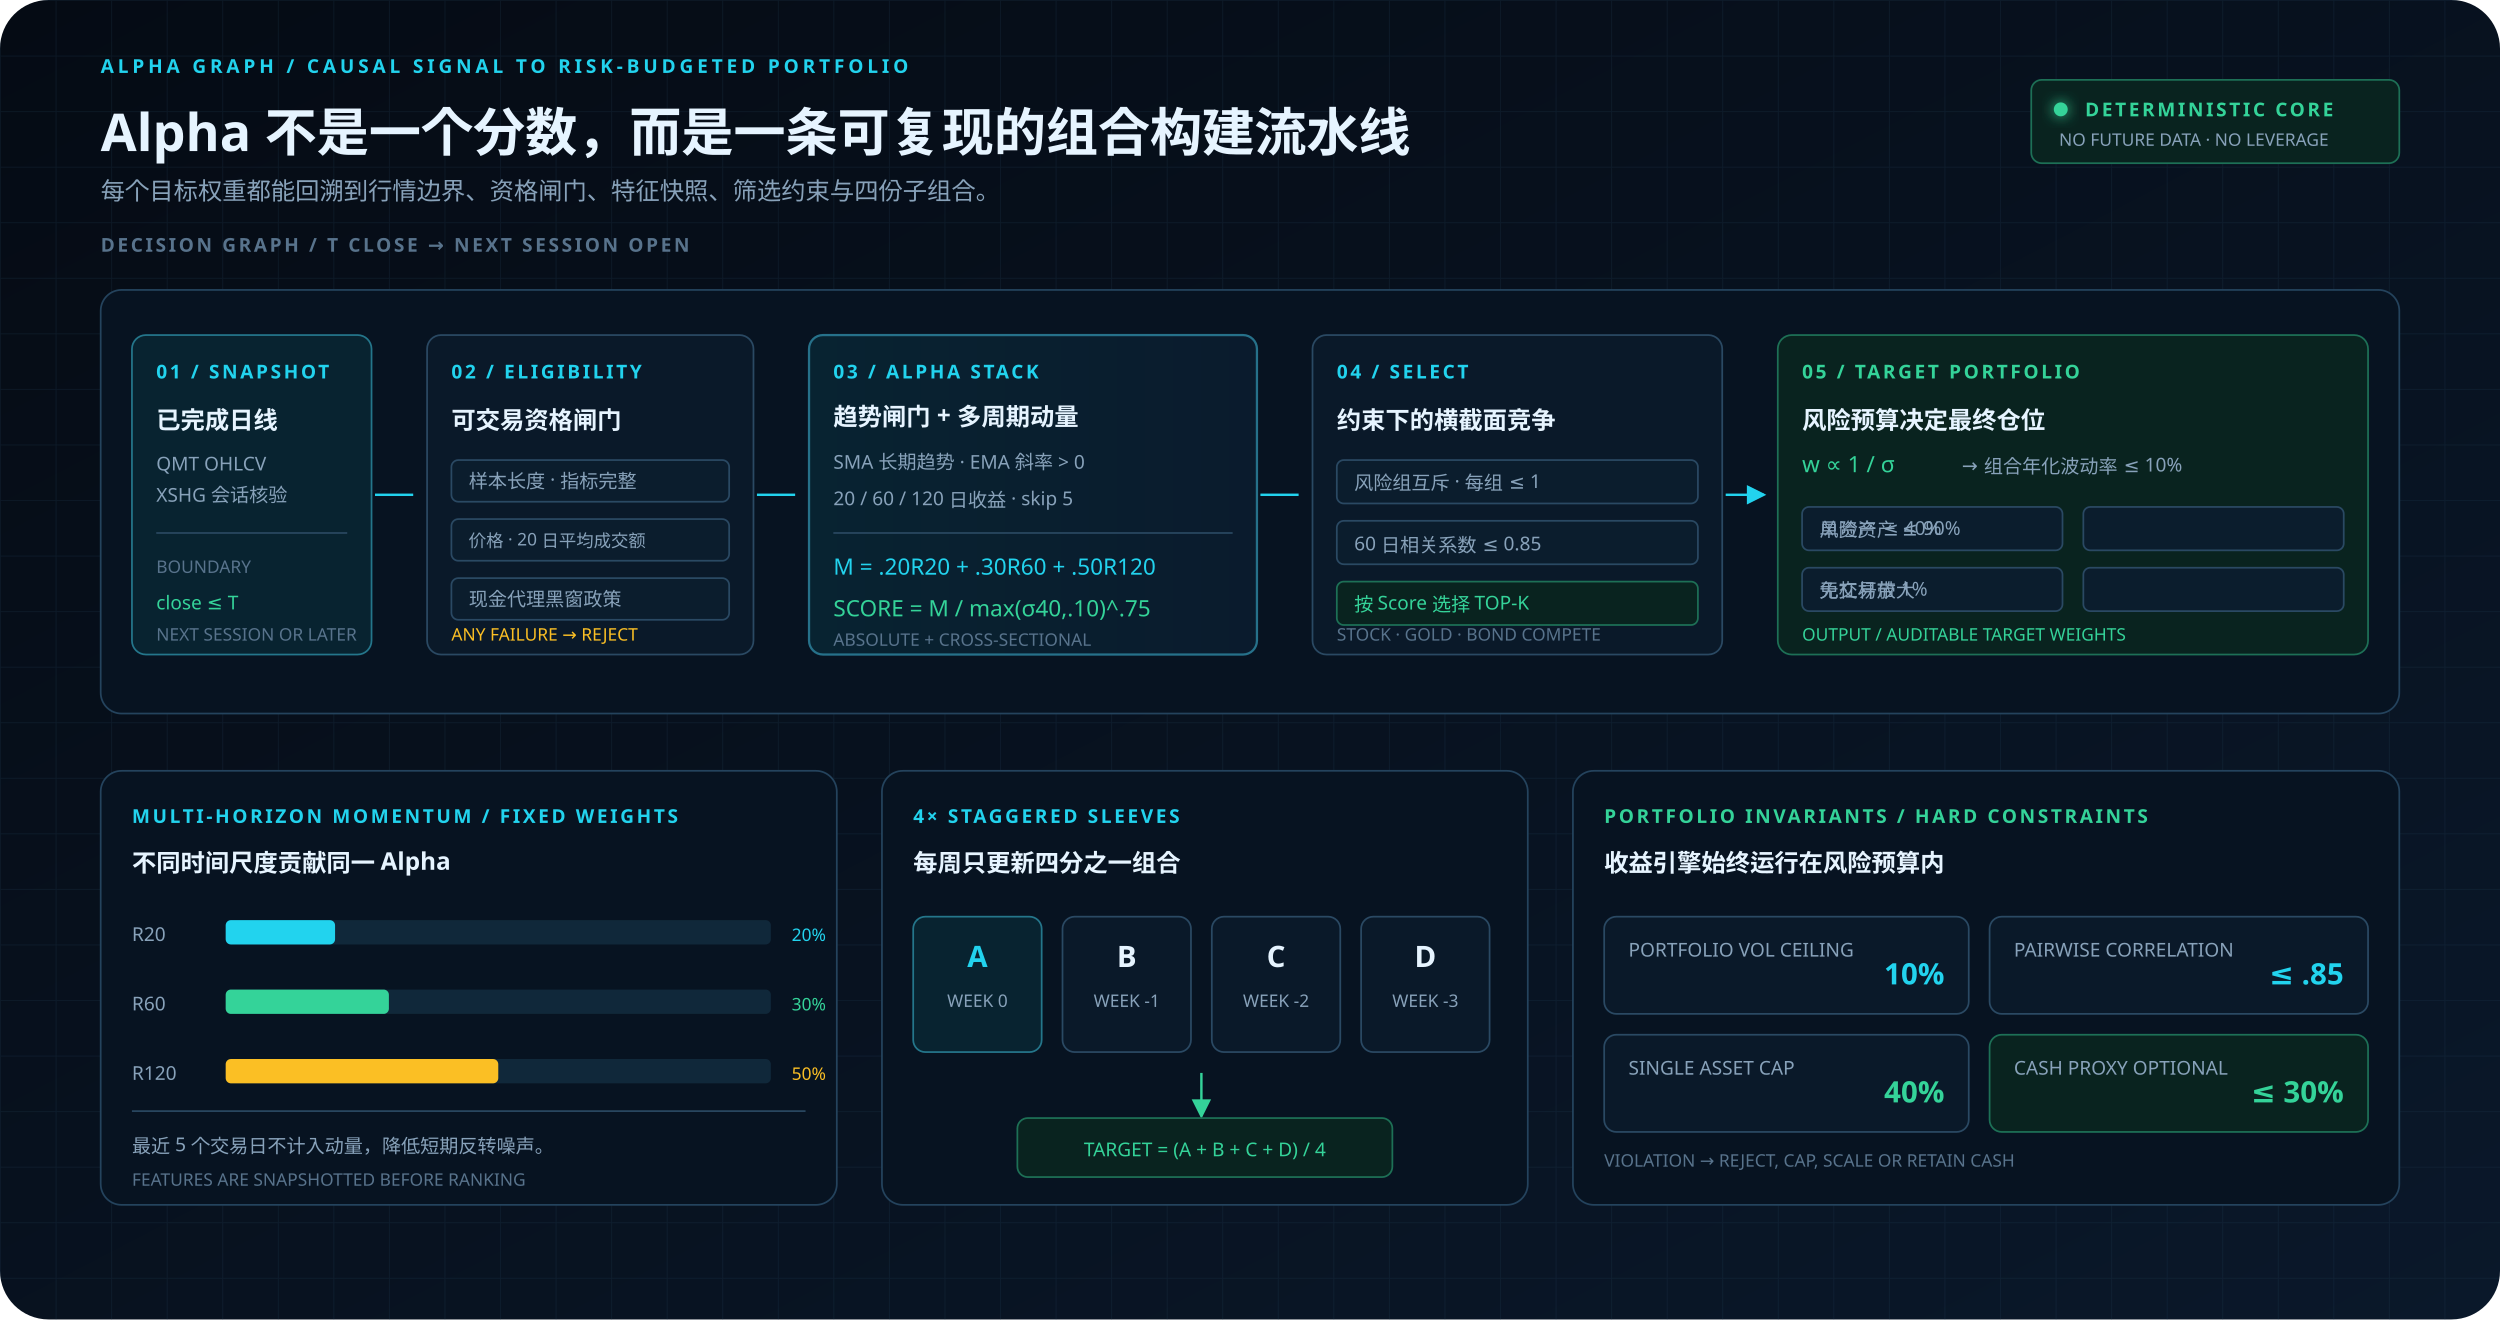
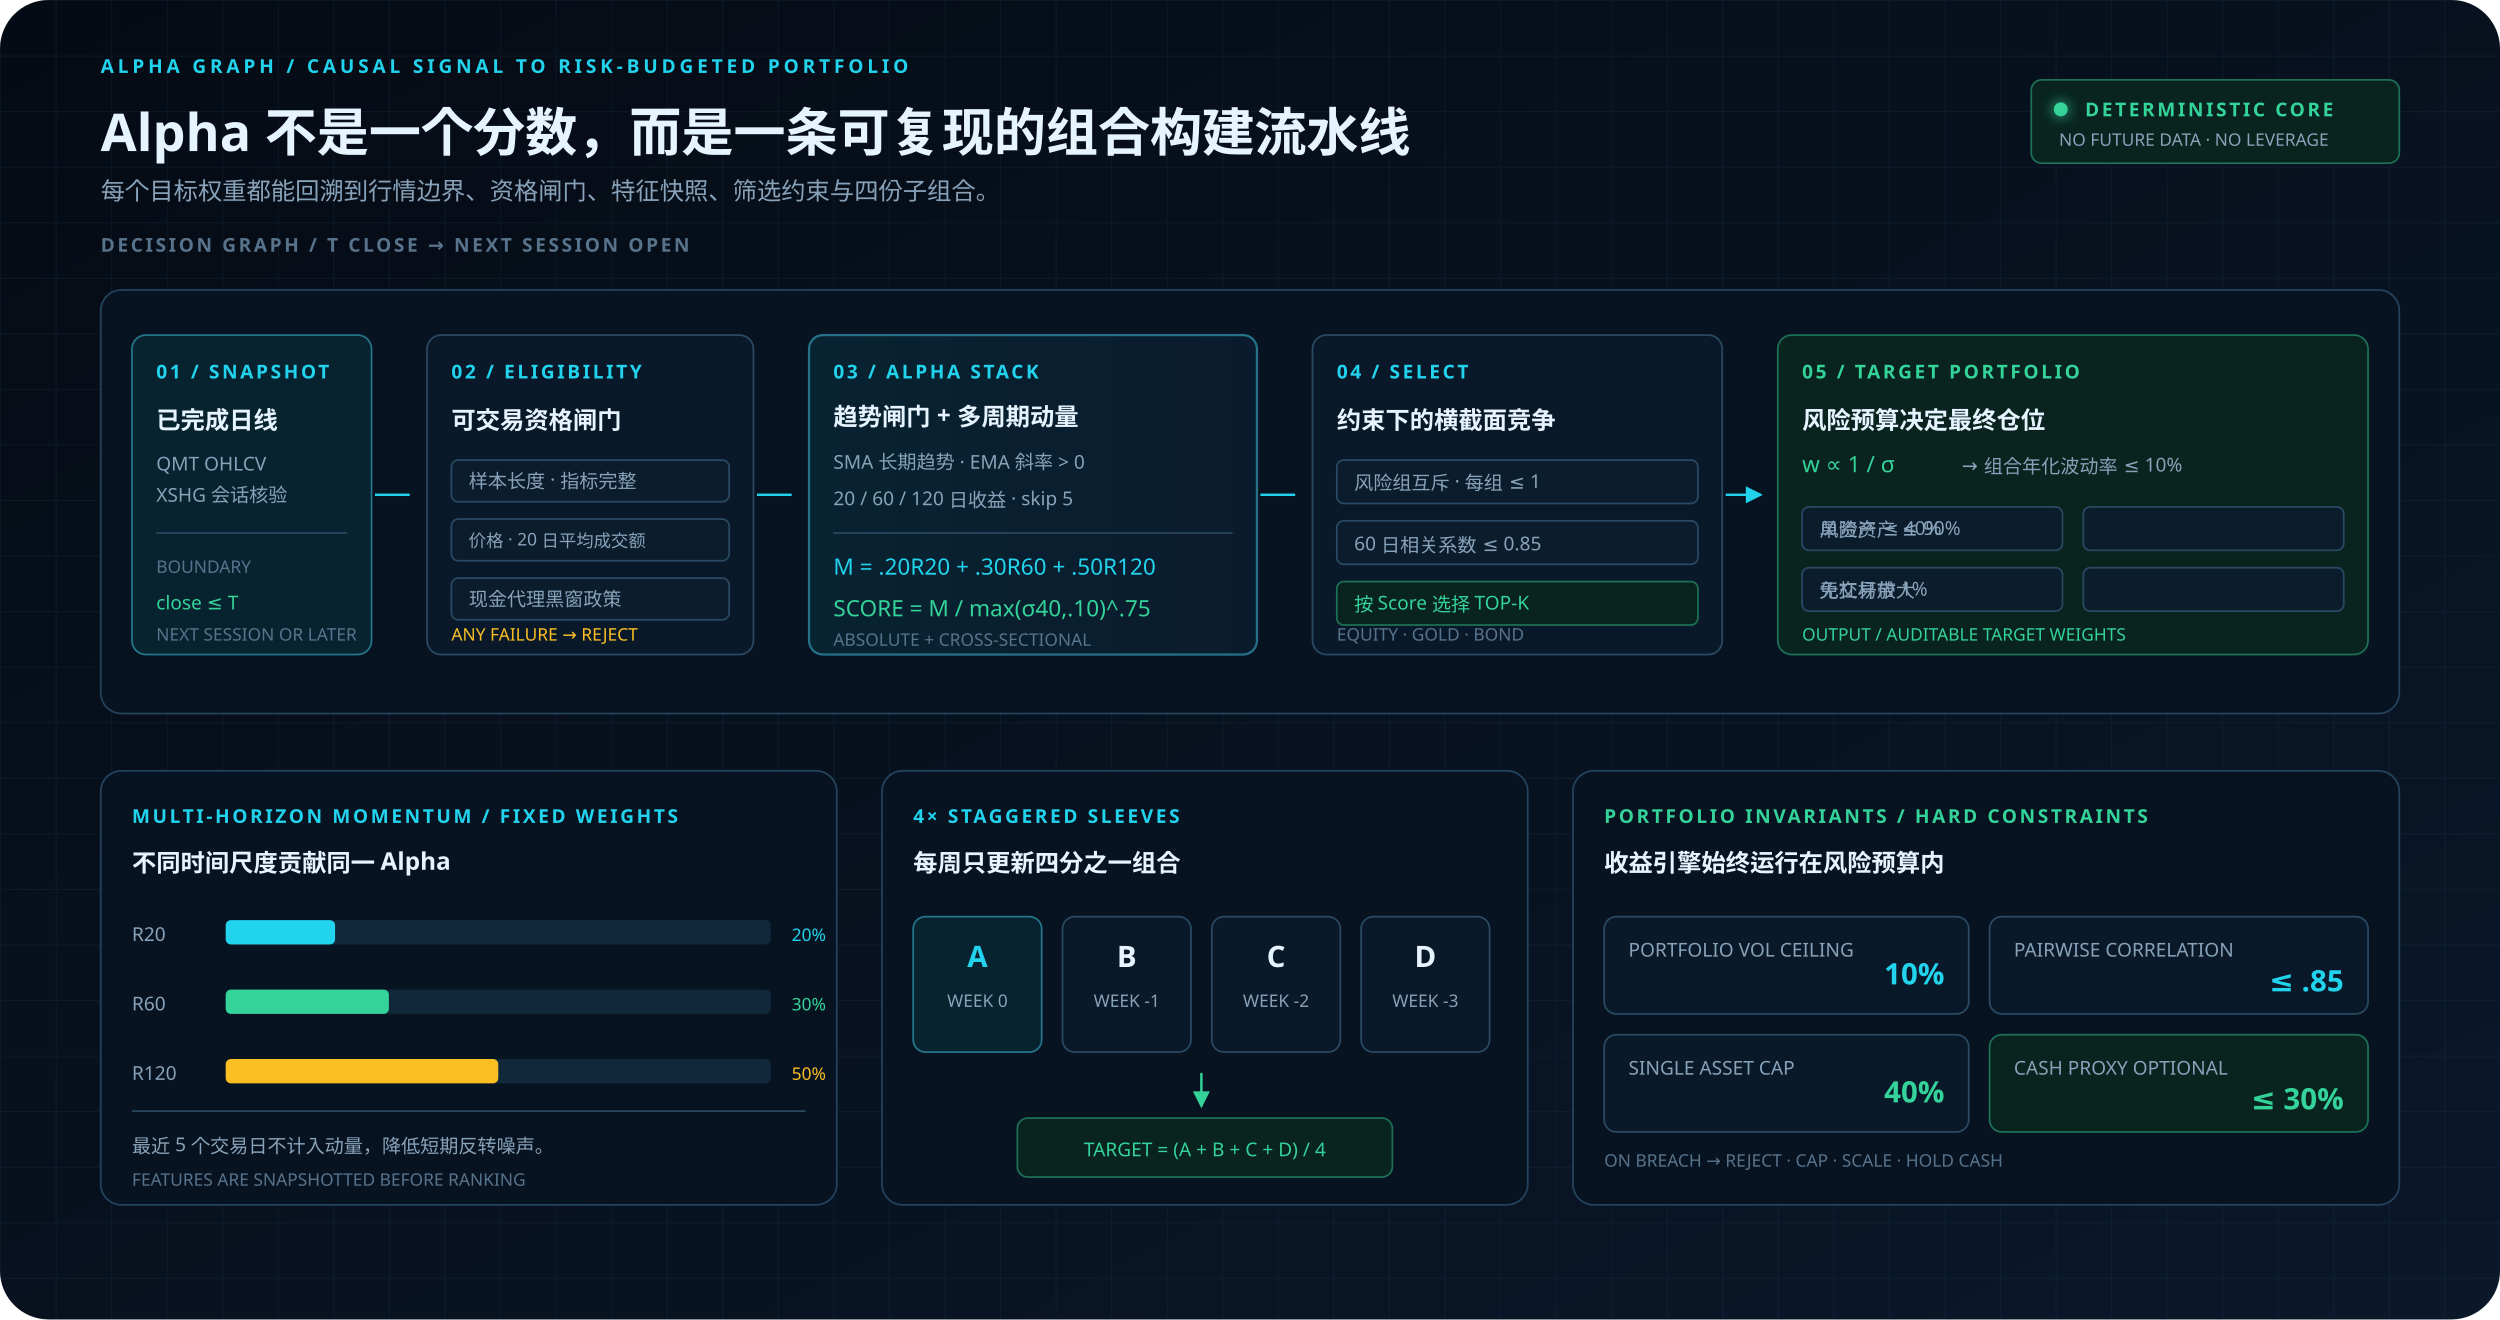
<svg xmlns="http://www.w3.org/2000/svg" width="1440" height="760" viewBox="0 0 1440 760" role="img" aria-labelledby="title desc">
  <defs>
    <linearGradient id="bg" x1="0" y1="0" x2="1" y2="1">
      <stop offset="0" stop-color="#050b14" />
      <stop offset="1" stop-color="#0a182a" />
    </linearGradient>
    <linearGradient id="core" x1="0" y1="0" x2="1" y2="0">
      <stop offset="0" stop-color="#082331" />
      <stop offset="1" stop-color="#0a1b2d" />
    </linearGradient>
    <pattern id="grid" width="32" height="32" patternUnits="userSpaceOnUse">
      <path d="M32 0H0V32" fill="none" stroke="#223e56" stroke-width="1" opacity=".24" />
    </pattern>
-     <marker id="arrow" markerWidth="8" markerHeight="8" refX="7" refY="4" orient="auto">
-       <path d="M0 0 8 4 0 8Z" fill="#22d3ee" />
+     <marker id="arrow" markerWidth="7" markerHeight="7" refX="6" refY="3.5" orient="auto" markerUnits="strokeWidth">
+       <path d="M0 0 7 3.5 0 7Z" fill="#22d3ee" />
    </marker>
-     <marker id="arrow-green" markerWidth="8" markerHeight="8" refX="7" refY="4" orient="auto">
-       <path d="M0 0 8 4 0 8Z" fill="#34d399" />
+     <marker id="arrow-green" markerWidth="7" markerHeight="7" refX="6" refY="3.5" orient="auto" markerUnits="strokeWidth">
+       <path d="M0 0 7 3.5 0 7Z" fill="#34d399" />
    </marker>
    <filter id="glow" x="-80%" y="-80%" width="260%" height="260%">
      <feGaussianBlur stdDeviation="4" result="b" />
      <feMerge>
        <feMergeNode in="b" />
        <feMergeNode in="SourceGraphic" />
      </feMerge>
    </filter>
    <style>
      text{font-family:"Cascadia Code","JetBrains Mono",Consolas,"Microsoft YaHei",sans-serif}.ink{fill:#e6f4ff}.muted{fill:#88a2ba}.dim{fill:#58738c}.cyan{fill:#22d3ee}.green{fill:#34d399}.amber{fill:#fbbf24}
      .title{font-size:30px;font-weight:700}.subtitle{font-size:14px}.eyebrow{font-size:11px;font-weight:700;letter-spacing:2.2px}.lane{font-size:11px;font-weight:700;letter-spacing:1.5px}.node-title{font-size:14px;font-weight:700}.node-copy{font-size:11px}.tiny{font-size:10px}.formula{font-size:13px}.metric{font-size:17px;font-weight:700}
      .panel{fill:#071321;stroke:#24435d;stroke-width:1}.core-panel{fill:url(#core);stroke:#26718a;stroke-width:1.3}.node{fill:#0a1929;stroke:#2a4963;stroke-width:1}.node-cyan{fill:#082330;stroke:#24768b;stroke-width:1}.node-green{fill:#09231f;stroke:#1d7056;stroke-width:1}.node-amber{fill:#261d0b;stroke:#8a641c;stroke-width:1}.chip{fill:#0b1d2d;stroke:#2a4963;stroke-width:1}.wire{fill:none;stroke:#22d3ee;stroke-width:1.4;marker-end:url(#arrow)}.wire-green{fill:none;stroke:#34d399;stroke-width:1.4;marker-end:url(#arrow-green)}.rail{stroke:#294760;stroke-width:1}.dash{stroke-dasharray:5 6}.bar-bg{fill:#10283a}.bar-1{fill:#22d3ee}.bar-2{fill:#34d399}.bar-3{fill:#fbbf24}
    </style>
  </defs>
  <rect width="1440" height="760" rx="28" fill="url(#bg)" />
  <rect width="1440" height="760" rx="28" fill="url(#grid)" />
  <g transform="translate(58 42)">
    <text class="eyebrow cyan">ALPHA GRAPH / CAUSAL SIGNAL TO RISK-BUDGETED PORTFOLIO</text>
    <text y="45" class="title ink">Alpha 不是一个分数，而是一条可复现的组合构建流水线</text>
    <text y="73" class="subtitle muted">每个目标权重都能回溯到行情边界、资格闸门、特征快照、筛选约束与四份子组合。</text>
  </g>
  <g transform="translate(1170 46)">
    <rect width="212" height="48" rx="6" class="node-green" />
    <circle cx="17" cy="17" r="4" fill="#34d399" filter="url(#glow)" />
    <text x="31" y="21" class="lane green">DETERMINISTIC CORE</text>
    <text x="16" y="38" class="tiny muted">NO FUTURE DATA · NO LEVERAGE</text>
  </g>
  <g transform="translate(58 145)">
    <text class="lane dim">DECISION GRAPH / T CLOSE → NEXT SESSION OPEN</text>
    <rect y="22" width="1324" height="244" rx="12" class="panel" />
-     <path d="M158 140H180M378 140H400M668 140H690M936 140H958" class="wire" />
+     <path d="M158 140H178M378 140H398M668 140H688M936 140H956" class="wire" />
    <g transform="translate(18 48)">
      <rect width="138" height="184" rx="8" class="node-cyan" />
      <text x="14" y="25" class="lane cyan">01 / SNAPSHOT</text>
      <text x="14" y="54" class="node-title ink">已完成日线</text>
      <text x="14" y="78" class="node-copy muted">QMT OHLCV</text>
      <text x="14" y="96" class="node-copy muted">XSHG 会话核验</text>
      <line x1="14" y1="114" x2="124" y2="114" class="rail" />
      <text x="14" y="137" class="tiny dim">BOUNDARY</text>
      <text x="14" y="158" class="node-copy green">close ≤ T</text>
      <text x="14" y="176" class="tiny dim">NEXT SESSION OR LATER</text>
    </g>
    <g transform="translate(188 48)">
      <rect width="188" height="184" rx="8" class="node" />
      <text x="14" y="25" class="lane cyan">02 / ELIGIBILITY</text>
      <text x="14" y="54" class="node-title ink">可交易资格闸门</text>
      <g transform="translate(14 72)">
        <rect width="160" height="24" rx="4" class="chip" />
        <text x="10" y="16" class="node-copy muted">样本长度 · 指标完整</text>
        <rect y="34" width="160" height="24" rx="4" class="chip" />
        <text x="10" y="50" class="tiny muted">价格 · 20 日平均成交额</text>
        <rect y="68" width="160" height="24" rx="4" class="chip" />
        <text x="10" y="84" class="node-copy muted">现金代理黑窗政策</text>
      </g>
      <text x="14" y="176" class="tiny amber">ANY FAILURE → REJECT</text>
    </g>
    <g transform="translate(408 48)">
      <rect width="258" height="184" rx="8" class="core-panel" />
      <text x="14" y="25" class="lane cyan">03 / ALPHA STACK</text>
      <text x="14" y="52" class="node-title ink">趋势闸门 + 多周期动量</text>
      <text x="14" y="77" class="node-copy muted">SMA 长期趋势 · EMA 斜率 &gt; 0</text>
      <text x="14" y="98" class="node-copy muted">20 / 60 / 120 日收益 · skip 5</text>
      <line x1="14" y1="114" x2="244" y2="114" class="rail" />
      <text x="14" y="138" class="formula cyan">M = .20R20 + .30R60 + .50R120</text>
      <text x="14" y="162" class="formula green">SCORE = M / max(σ40,.10)^.75</text>
      <text x="14" y="179" class="tiny dim">ABSOLUTE + CROSS-SECTIONAL</text>
    </g>
    <g transform="translate(698 48)">
      <rect width="236" height="184" rx="8" class="node" />
      <text x="14" y="25" class="lane cyan">04 / SELECT</text>
      <text x="14" y="54" class="node-title ink">约束下的横截面竞争</text>
      <g transform="translate(14 72)">
        <rect width="208" height="25" rx="4" class="chip" />
        <text x="10" y="17" class="node-copy muted">风险组互斥 · 每组 ≤ 1</text>
        <rect y="35" width="208" height="25" rx="4" class="chip" />
        <text x="10" y="52" class="node-copy muted">60 日相关系数 ≤ 0.85</text>
        <rect y="70" width="208" height="25" rx="4" class="node-green" />
        <text x="10" y="87" class="node-copy green">按 Score 选择 TOP-K</text>
      </g>
-       <text x="14" y="176" class="tiny dim">STOCK · GOLD · BOND COMPETE</text>
+       <text x="14" y="176" class="tiny dim">EQUITY · GOLD · BOND</text>
    </g>
    <g transform="translate(966 48)">
      <rect width="340" height="184" rx="8" class="node-green" />
      <text x="14" y="25" class="lane green">05 / TARGET PORTFOLIO</text>
      <text x="14" y="54" class="node-title ink">风险预算决定最终仓位</text>
      <text x="14" y="79" class="formula green">w ∝ 1 / σ</text>
      <text x="106" y="79" class="node-copy muted">→ 组合年化波动率 ≤ 10%</text>
      <g transform="translate(14 99)">
        <rect width="150" height="25" rx="4" class="chip" />
        <text x="10" y="17" class="node-copy muted">单资产 ≤ 40%</text>
        <rect x="162" width="150" height="25" rx="4" class="chip" />
        <text x="10" y="17" class="node-copy muted">风险资产 ≤ 90%</text>
        <rect y="35" width="150" height="25" rx="4" class="chip" />
        <text x="10" y="52" class="node-copy muted">免交易带 1%</text>
        <rect x="162" y="35" width="150" height="25" rx="4" class="chip" />
        <text x="10" y="52" class="node-copy muted">无杠杆放大</text>
      </g>
      <text x="14" y="176" class="tiny green">OUTPUT / AUDITABLE TARGET WEIGHTS</text>
    </g>
  </g>
  <g transform="translate(58 444)">
    <g>
      <rect width="424" height="250" rx="12" class="panel" />
      <text x="18" y="30" class="lane cyan">MULTI-HORIZON MOMENTUM / FIXED WEIGHTS</text>
      <text x="18" y="58" class="node-title ink">不同时间尺度贡献同一 Alpha</text>
      <g transform="translate(18 86)">
        <text y="12" class="node-copy muted">R20</text>
        <rect x="54" width="314" height="14" rx="3" class="bar-bg" />
        <rect x="54" width="63" height="14" rx="3" class="bar-1" />
        <text x="380" y="12" class="tiny cyan">20%</text>
        <text y="52" class="node-copy muted">R60</text>
        <rect x="54" y="40" width="314" height="14" rx="3" class="bar-bg" />
        <rect x="54" y="40" width="94" height="14" rx="3" class="bar-2" />
        <text x="380" y="52" class="tiny green">30%</text>
        <text y="92" class="node-copy muted">R120</text>
        <rect x="54" y="80" width="314" height="14" rx="3" class="bar-bg" />
        <rect x="54" y="80" width="157" height="14" rx="3" class="bar-3" />
        <text x="380" y="92" class="tiny amber">50%</text>
      </g>
      <line x1="18" y1="196" x2="406" y2="196" class="rail" />
      <text x="18" y="220" class="node-copy muted">最近 5 个交易日不计入动量，降低短期反转噪声。</text>
      <text x="18" y="239" class="tiny dim">FEATURES ARE SNAPSHOTTED BEFORE RANKING</text>
    </g>
    <g transform="translate(450)">
      <rect width="372" height="250" rx="12" class="panel" />
      <text x="18" y="30" class="lane cyan">4× STAGGERED SLEEVES</text>
      <text x="18" y="58" class="node-title ink">每周只更新四分之一组合</text>
      <g transform="translate(18 84)">
        <rect width="74" height="78" rx="7" class="node-cyan" />
        <text x="37" y="29" text-anchor="middle" class="metric cyan">A</text>
        <text x="37" y="52" text-anchor="middle" class="tiny muted">WEEK 0</text>
        <rect x="86" width="74" height="78" rx="7" class="node" />
        <text x="123" y="29" text-anchor="middle" class="metric ink">B</text>
        <text x="123" y="52" text-anchor="middle" class="tiny muted">WEEK -1</text>
        <rect x="172" width="74" height="78" rx="7" class="node" />
        <text x="209" y="29" text-anchor="middle" class="metric ink">C</text>
        <text x="209" y="52" text-anchor="middle" class="tiny muted">WEEK -2</text>
        <rect x="258" width="74" height="78" rx="7" class="node" />
        <text x="295" y="29" text-anchor="middle" class="metric ink">D</text>
        <text x="295" y="52" text-anchor="middle" class="tiny muted">WEEK -3</text>
      </g>
-       <path d="M184 174V199" class="wire-green" />
+       <path d="M184 174V193" class="wire-green" />
      <rect x="78" y="200" width="216" height="34" rx="6" class="node-green" />
      <text x="186" y="222" text-anchor="middle" class="node-copy green">TARGET = (A + B + C + D) / 4</text>
    </g>
    <g transform="translate(848)">
      <rect width="476" height="250" rx="12" class="panel" />
      <text x="18" y="30" class="lane green">PORTFOLIO INVARIANTS / HARD CONSTRAINTS</text>
      <text x="18" y="58" class="node-title ink">收益引擎始终运行在风险预算内</text>
      <g transform="translate(18 84)">
        <rect width="210" height="56" rx="7" class="node" />
        <text x="14" y="23" class="node-copy muted">PORTFOLIO VOL CEILING</text>
        <text x="196" y="39" text-anchor="end" class="metric cyan">10%</text>
        <rect x="222" width="218" height="56" rx="7" class="node" />
        <text x="236" y="23" class="node-copy muted">PAIRWISE CORRELATION</text>
-         <text x="426" y="39" text-anchor="end" class="metric cyan">≤ .85</text>
+         <text x="426" y="43" text-anchor="end" class="metric cyan">≤ .85</text>
        <rect y="68" width="210" height="56" rx="7" class="node" />
        <text x="14" y="91" class="node-copy muted">SINGLE ASSET CAP</text>
        <text x="196" y="107" text-anchor="end" class="metric green">40%</text>
        <rect x="222" y="68" width="218" height="56" rx="7" class="node-green" />
        <text x="236" y="91" class="node-copy muted">CASH PROXY OPTIONAL</text>
-         <text x="426" y="107" text-anchor="end" class="metric green">≤ 30%</text>
+         <text x="426" y="111" text-anchor="end" class="metric green">≤ 30%</text>
      </g>
-       <text x="18" y="228" class="tiny dim">VIOLATION → REJECT, CAP, SCALE OR RETAIN CASH</text>
+       <text x="18" y="228" class="tiny dim">ON BREACH → REJECT · CAP · SCALE · HOLD CASH</text>
    </g>
  </g>
</svg>
